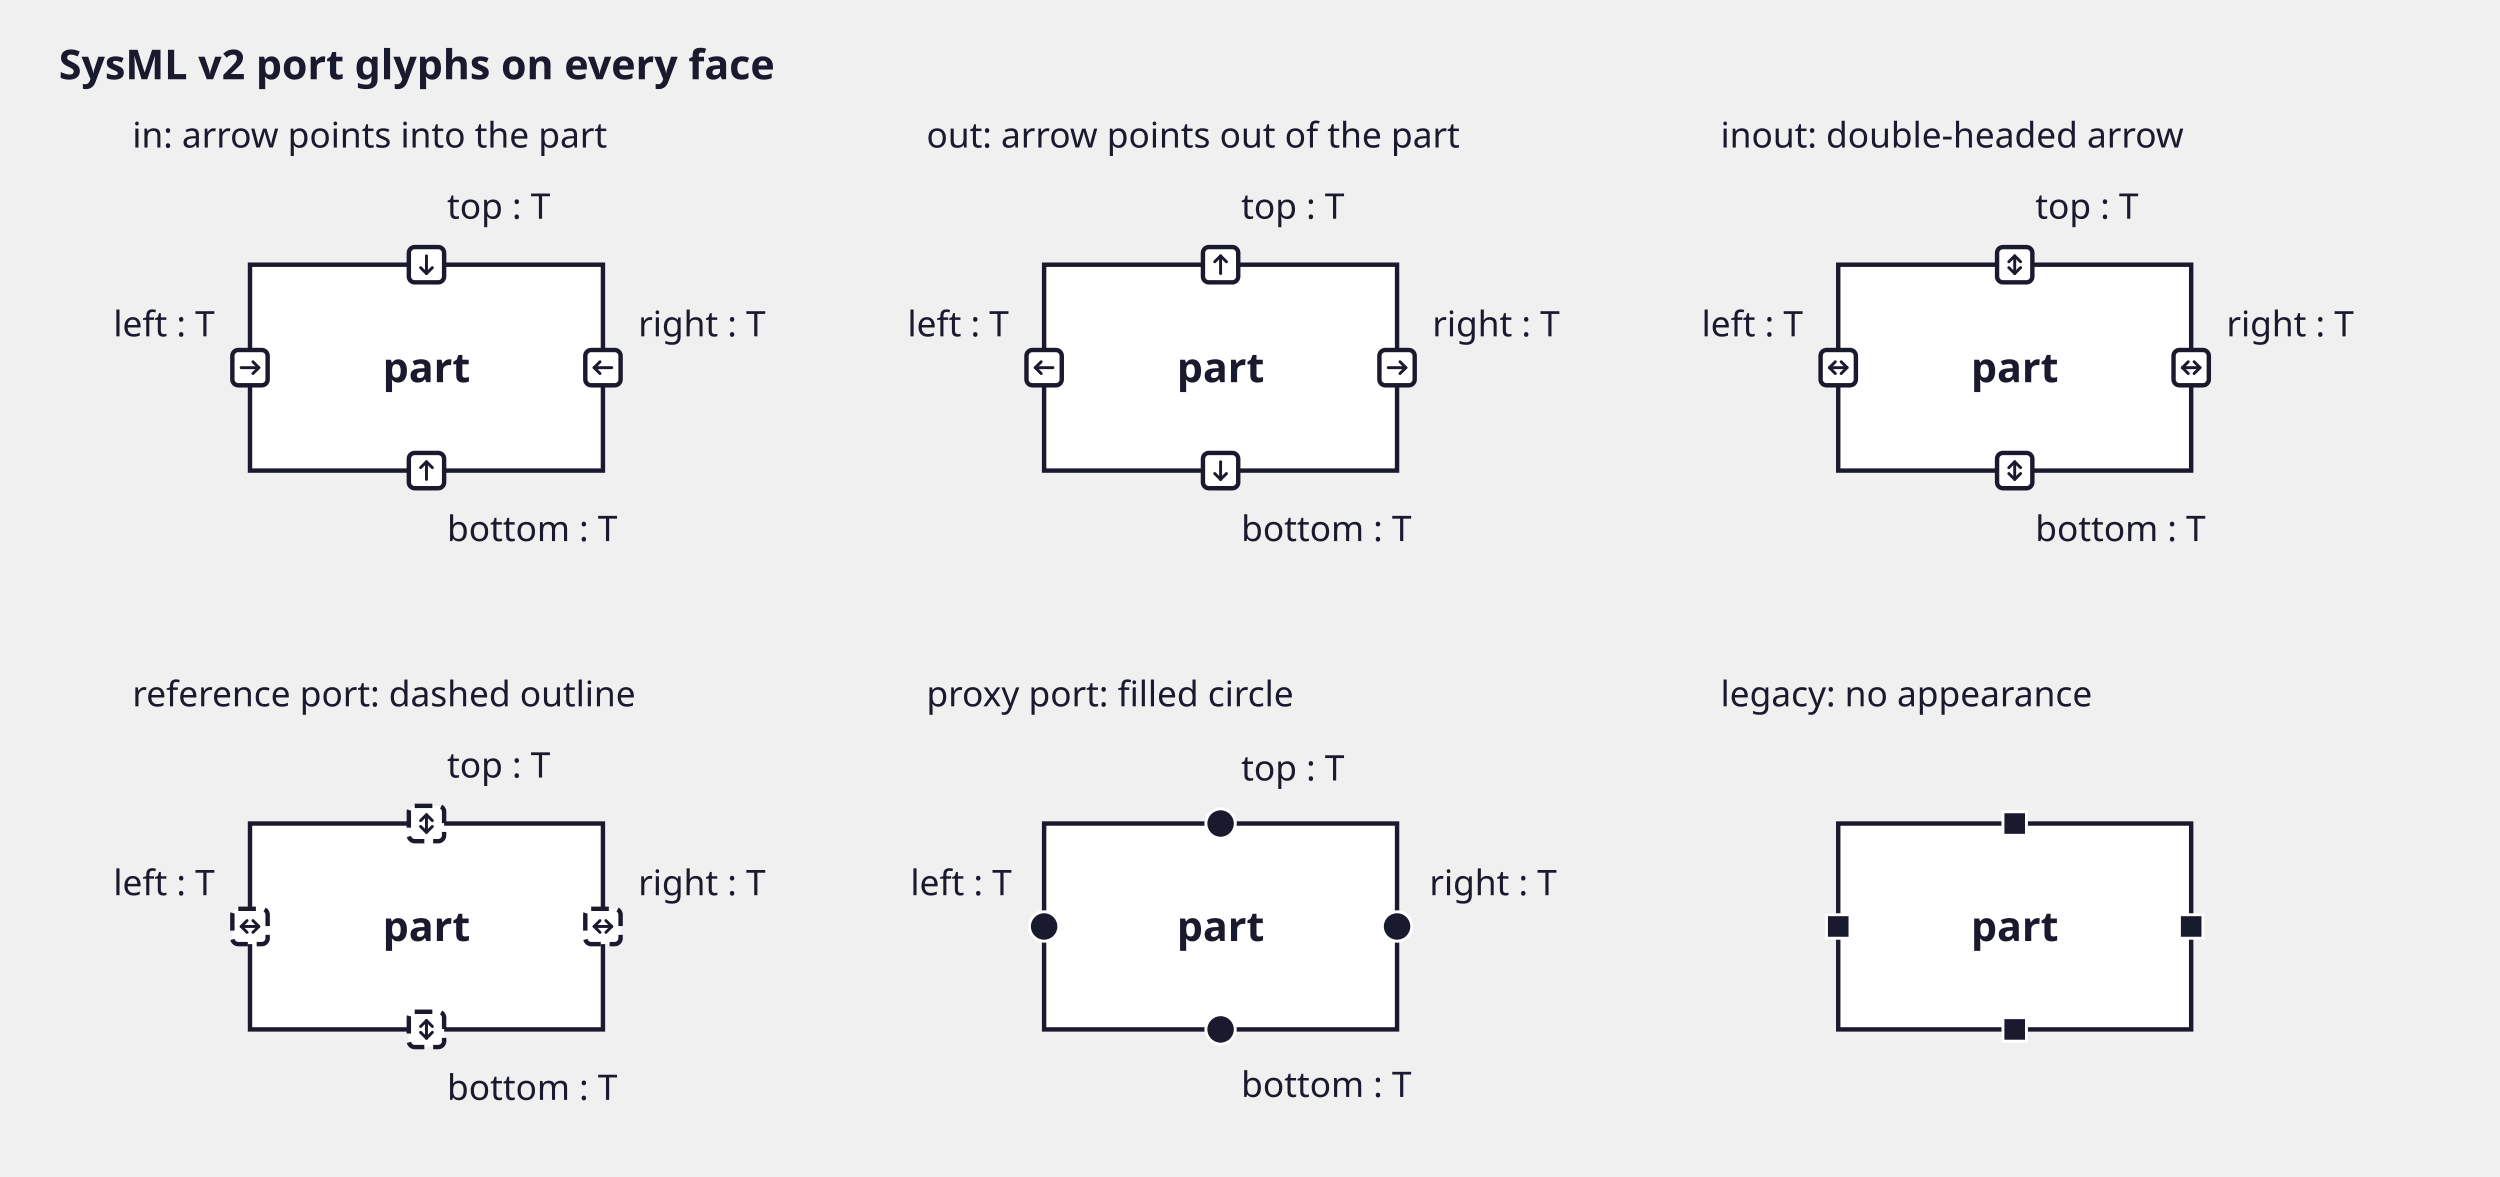
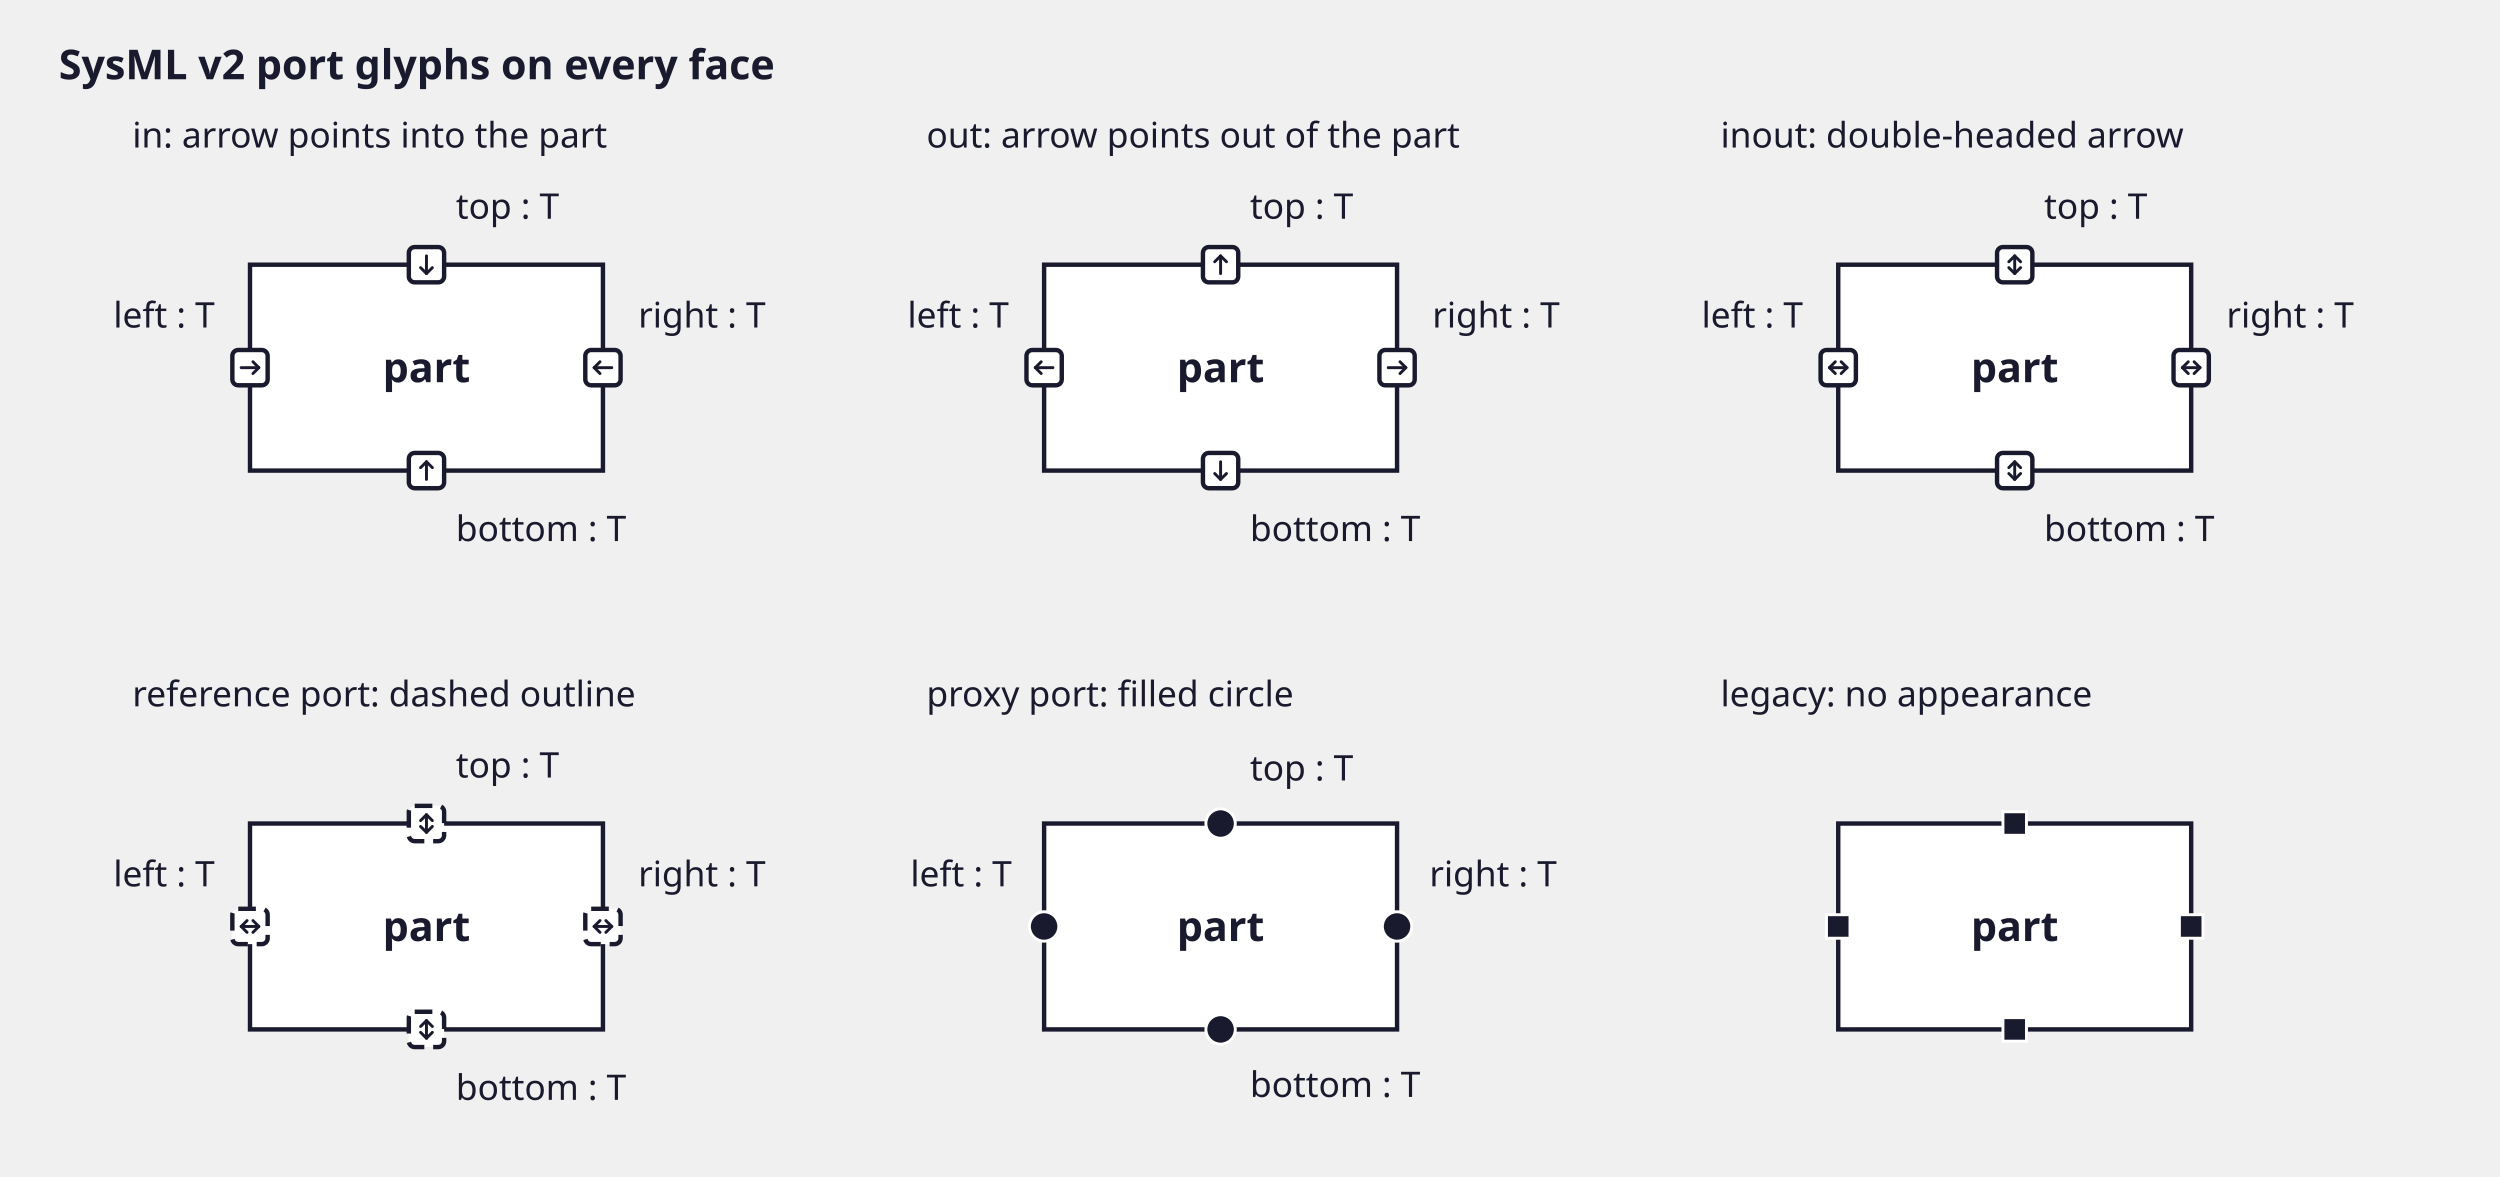
<svg xmlns="http://www.w3.org/2000/svg" width="850.00" height="400.00" viewBox="0 0 850.00 400.00">
  <defs>
    <marker id="line-end-open-chevron" markerWidth="10.248" markerHeight="7" refX="10.248" refY="3.5" orient="auto">
      <polyline points="0 0, 10 3.5, 0 7" fill="none" stroke="#1A1A2E" stroke-width="1.50" stroke-linejoin="bevel" />
    </marker>
    <marker id="line-end-hollow-triangle" markerWidth="10.248" markerHeight="7" refX="10.248" refY="3.5" orient="auto">
      <polygon points="0 0, 10 3.5, 0 7" fill="#FFFFFF" stroke="#1A1A2E" stroke-width="1.50" stroke-linejoin="bevel" />
    </marker>
    <marker id="line-end-filled-arrow" markerWidth="10.248" markerHeight="7" refX="10.248" refY="3.5" orient="auto">
      <polygon points="0 0, 10 3.5, 0 7" fill="#1A1A2E" stroke="#1A1A2E" stroke-width="1.50" stroke-linejoin="bevel" />
    </marker>
    <marker id="line-end-hollow-triangle-crossbar" markerWidth="14.748" markerHeight="7" refX="14.748" refY="3.5" orient="auto">
      <polygon points="4.5 0, 14.5 3.5, 4.5 7" fill="#FFFFFF" stroke="#1A1A2E" stroke-width="1.50" stroke-linejoin="bevel" />
      <line x1="1" y1="0" x2="1" y2="7" stroke="#1A1A2E" stroke-width="1.50" />
    </marker>
    <marker id="line-end-hollow-diamond" markerWidth="14" markerHeight="8" refX="13.416" refY="4" orient="auto">
      <polygon points="1 4, 7 0, 13 4, 7 8" fill="#FFFFFF" stroke="#1A1A2E" stroke-width="1.50" stroke-linejoin="bevel" />
    </marker>
    <marker id="line-end-filled-diamond" markerWidth="14" markerHeight="8" refX="13.416" refY="4" orient="auto">
      <polygon points="1 4, 7 0, 13 4, 7 8" fill="#1A1A2E" stroke="#1A1A2E" stroke-width="1.50" stroke-linejoin="bevel" />
    </marker>
    <marker id="line-end-circle" markerWidth="10" markerHeight="10" refX="9.75" refY="5" orient="auto">
      <circle cx="5" cy="5" r="4" fill="#FFFFFF" stroke="#1A1A2E" stroke-width="1.50" />
    </marker>
    <marker id="line-end-bar" markerWidth="4" markerHeight="12" refX="2.75" refY="6" orient="auto">
      <line x1="2" y1="0" x2="2" y2="12" stroke="#1A1A2E" stroke-width="1.50" />
    </marker>
    <filter id="label-bg" x="-0.05" y="-0.05" width="1.1" height="1.1">
      <feFlood flood-color="#FFFFFF" />
      <feComposite in="SourceGraphic" operator="over" />
    </filter>
  </defs>
  <text x="20.00" y="22.00" font-family="Noto Sans, sans-serif" font-size="14.00" font-weight="bold" font-style="normal" fill="#1A1A2E" text-anchor="start" dominant-baseline="middle">SysML v2 port glyphs on every face</text>
  <text x="45.00" y="46.00" font-family="Noto Sans, sans-serif" font-size="12.00" font-weight="normal" font-style="normal" fill="#1A1A2E" text-anchor="start" dominant-baseline="middle">in: arrow points into the part</text>
  <rect x="85.00" y="90.00" width="120.00" height="70.00" fill="#FFFFFF" stroke="#1A1A2E" stroke-width="1.50" />
  <text x="145.00" y="125.00" font-family="Noto Sans, sans-serif" font-size="14.00" font-weight="bold" fill="#1A1A2E" text-anchor="middle" dominant-baseline="middle">part</text>
  <rect x="79.00" y="119.00" width="12.00" height="12.00" rx="2.00" ry="2.00" fill="#FFFFFF" stroke="#1A1A2E" stroke-width="1.50" />
  <polyline points="82.00,125.00 88.00,125.00" fill="none" stroke="#1A1A2E" stroke-width="1.00" stroke-linecap="round" stroke-linejoin="round" />
  <polyline points="86.00,127.00 88.00,125.00 86.00,123.00" fill="none" stroke="#1A1A2E" stroke-width="1.00" stroke-linecap="round" stroke-linejoin="round" />
-   <text x="73.00" y="110.20" font-family="Noto Sans, sans-serif" font-size="12.00" fill="#1A1A2E" text-anchor="end" dominant-baseline="middle">left : T</text>
+   <text x="73.00" y="107.20" font-family="Noto Sans, sans-serif" font-size="12.00" fill="#1A1A2E" text-anchor="end" dominant-baseline="middle">left : T</text>
  <rect x="199.00" y="119.00" width="12.00" height="12.00" rx="2.00" ry="2.00" fill="#FFFFFF" stroke="#1A1A2E" stroke-width="1.50" />
  <polyline points="208.00,125.00 202.00,125.00" fill="none" stroke="#1A1A2E" stroke-width="1.00" stroke-linecap="round" stroke-linejoin="round" />
  <polyline points="204.00,123.00 202.00,125.00 204.00,127.00" fill="none" stroke="#1A1A2E" stroke-width="1.00" stroke-linecap="round" stroke-linejoin="round" />
-   <text x="217.00" y="110.20" font-family="Noto Sans, sans-serif" font-size="12.00" fill="#1A1A2E" text-anchor="start" dominant-baseline="middle">right : T</text>
+   <text x="217.00" y="107.20" font-family="Noto Sans, sans-serif" font-size="12.00" fill="#1A1A2E" text-anchor="start" dominant-baseline="middle">right : T</text>
  <rect x="139.00" y="84.00" width="12.00" height="12.00" rx="2.00" ry="2.00" fill="#FFFFFF" stroke="#1A1A2E" stroke-width="1.50" />
  <polyline points="145.00,87.00 145.00,93.00" fill="none" stroke="#1A1A2E" stroke-width="1.00" stroke-linecap="round" stroke-linejoin="round" />
  <polyline points="143.00,91.00 145.00,93.00 147.00,91.00" fill="none" stroke="#1A1A2E" stroke-width="1.00" stroke-linecap="round" stroke-linejoin="round" />
-   <text x="152.00" y="70.20" font-family="Noto Sans, sans-serif" font-size="12.00" fill="#1A1A2E" text-anchor="start" dominant-baseline="middle">top : T</text>
+   <text x="155.00" y="70.20" font-family="Noto Sans, sans-serif" font-size="12.00" fill="#1A1A2E" text-anchor="start" dominant-baseline="middle">top : T</text>
  <rect x="139.00" y="154.00" width="12.00" height="12.00" rx="2.00" ry="2.00" fill="#FFFFFF" stroke="#1A1A2E" stroke-width="1.50" />
  <polyline points="145.00,163.00 145.00,157.00" fill="none" stroke="#1A1A2E" stroke-width="1.00" stroke-linecap="round" stroke-linejoin="round" />
  <polyline points="147.00,159.00 145.00,157.00 143.00,159.00" fill="none" stroke="#1A1A2E" stroke-width="1.00" stroke-linecap="round" stroke-linejoin="round" />
-   <text x="152.00" y="179.80" font-family="Noto Sans, sans-serif" font-size="12.00" fill="#1A1A2E" text-anchor="start" dominant-baseline="middle">bottom : T</text>
+   <text x="155.00" y="179.80" font-family="Noto Sans, sans-serif" font-size="12.00" fill="#1A1A2E" text-anchor="start" dominant-baseline="middle">bottom : T</text>
  <text x="315.00" y="46.00" font-family="Noto Sans, sans-serif" font-size="12.00" font-weight="normal" font-style="normal" fill="#1A1A2E" text-anchor="start" dominant-baseline="middle">out: arrow points out of the part</text>
  <rect x="355.00" y="90.00" width="120.00" height="70.00" fill="#FFFFFF" stroke="#1A1A2E" stroke-width="1.50" />
  <text x="415.00" y="125.00" font-family="Noto Sans, sans-serif" font-size="14.00" font-weight="bold" fill="#1A1A2E" text-anchor="middle" dominant-baseline="middle">part</text>
  <rect x="349.00" y="119.00" width="12.00" height="12.00" rx="2.00" ry="2.00" fill="#FFFFFF" stroke="#1A1A2E" stroke-width="1.50" />
  <polyline points="352.00,125.00 358.00,125.00" fill="none" stroke="#1A1A2E" stroke-width="1.00" stroke-linecap="round" stroke-linejoin="round" />
  <polyline points="354.00,127.00 352.00,125.00 354.00,123.00" fill="none" stroke="#1A1A2E" stroke-width="1.00" stroke-linecap="round" stroke-linejoin="round" />
-   <text x="343.00" y="110.20" font-family="Noto Sans, sans-serif" font-size="12.00" fill="#1A1A2E" text-anchor="end" dominant-baseline="middle">left : T</text>
+   <text x="343.00" y="107.20" font-family="Noto Sans, sans-serif" font-size="12.00" fill="#1A1A2E" text-anchor="end" dominant-baseline="middle">left : T</text>
  <rect x="469.00" y="119.00" width="12.00" height="12.00" rx="2.00" ry="2.00" fill="#FFFFFF" stroke="#1A1A2E" stroke-width="1.50" />
  <polyline points="478.00,125.00 472.00,125.00" fill="none" stroke="#1A1A2E" stroke-width="1.00" stroke-linecap="round" stroke-linejoin="round" />
  <polyline points="476.00,123.00 478.00,125.00 476.00,127.00" fill="none" stroke="#1A1A2E" stroke-width="1.00" stroke-linecap="round" stroke-linejoin="round" />
-   <text x="487.00" y="110.20" font-family="Noto Sans, sans-serif" font-size="12.00" fill="#1A1A2E" text-anchor="start" dominant-baseline="middle">right : T</text>
+   <text x="487.00" y="107.20" font-family="Noto Sans, sans-serif" font-size="12.00" fill="#1A1A2E" text-anchor="start" dominant-baseline="middle">right : T</text>
  <rect x="409.00" y="84.00" width="12.00" height="12.00" rx="2.00" ry="2.00" fill="#FFFFFF" stroke="#1A1A2E" stroke-width="1.50" />
  <polyline points="415.00,87.00 415.00,93.00" fill="none" stroke="#1A1A2E" stroke-width="1.00" stroke-linecap="round" stroke-linejoin="round" />
  <polyline points="413.00,89.00 415.00,87.00 417.00,89.00" fill="none" stroke="#1A1A2E" stroke-width="1.00" stroke-linecap="round" stroke-linejoin="round" />
-   <text x="422.00" y="70.20" font-family="Noto Sans, sans-serif" font-size="12.00" fill="#1A1A2E" text-anchor="start" dominant-baseline="middle">top : T</text>
+   <text x="425.00" y="70.20" font-family="Noto Sans, sans-serif" font-size="12.00" fill="#1A1A2E" text-anchor="start" dominant-baseline="middle">top : T</text>
  <rect x="409.00" y="154.00" width="12.00" height="12.00" rx="2.00" ry="2.00" fill="#FFFFFF" stroke="#1A1A2E" stroke-width="1.50" />
  <polyline points="415.00,163.00 415.00,157.00" fill="none" stroke="#1A1A2E" stroke-width="1.00" stroke-linecap="round" stroke-linejoin="round" />
  <polyline points="417.00,161.00 415.00,163.00 413.00,161.00" fill="none" stroke="#1A1A2E" stroke-width="1.00" stroke-linecap="round" stroke-linejoin="round" />
-   <text x="422.00" y="179.80" font-family="Noto Sans, sans-serif" font-size="12.00" fill="#1A1A2E" text-anchor="start" dominant-baseline="middle">bottom : T</text>
+   <text x="425.00" y="179.80" font-family="Noto Sans, sans-serif" font-size="12.00" fill="#1A1A2E" text-anchor="start" dominant-baseline="middle">bottom : T</text>
  <text x="585.00" y="46.00" font-family="Noto Sans, sans-serif" font-size="12.00" font-weight="normal" font-style="normal" fill="#1A1A2E" text-anchor="start" dominant-baseline="middle">inout: double-headed arrow</text>
  <rect x="625.00" y="90.00" width="120.00" height="70.00" fill="#FFFFFF" stroke="#1A1A2E" stroke-width="1.50" />
  <text x="685.00" y="125.00" font-family="Noto Sans, sans-serif" font-size="14.00" font-weight="bold" fill="#1A1A2E" text-anchor="middle" dominant-baseline="middle">part</text>
  <rect x="619.00" y="119.00" width="12.00" height="12.00" rx="2.00" ry="2.00" fill="#FFFFFF" stroke="#1A1A2E" stroke-width="1.50" />
  <polyline points="622.00,125.00 628.00,125.00" fill="none" stroke="#1A1A2E" stroke-width="1.00" stroke-linecap="round" stroke-linejoin="round" />
  <polyline points="626.00,127.00 628.00,125.00 626.00,123.00" fill="none" stroke="#1A1A2E" stroke-width="1.00" stroke-linecap="round" stroke-linejoin="round" />
  <polyline points="624.00,127.00 622.00,125.00 624.00,123.00" fill="none" stroke="#1A1A2E" stroke-width="1.00" stroke-linecap="round" stroke-linejoin="round" />
-   <text x="613.00" y="110.20" font-family="Noto Sans, sans-serif" font-size="12.00" fill="#1A1A2E" text-anchor="end" dominant-baseline="middle">left : T</text>
+   <text x="613.00" y="107.20" font-family="Noto Sans, sans-serif" font-size="12.00" fill="#1A1A2E" text-anchor="end" dominant-baseline="middle">left : T</text>
  <rect x="739.00" y="119.00" width="12.00" height="12.00" rx="2.00" ry="2.00" fill="#FFFFFF" stroke="#1A1A2E" stroke-width="1.50" />
  <polyline points="748.00,125.00 742.00,125.00" fill="none" stroke="#1A1A2E" stroke-width="1.00" stroke-linecap="round" stroke-linejoin="round" />
  <polyline points="744.00,123.00 742.00,125.00 744.00,127.00" fill="none" stroke="#1A1A2E" stroke-width="1.00" stroke-linecap="round" stroke-linejoin="round" />
  <polyline points="746.00,123.00 748.00,125.00 746.00,127.00" fill="none" stroke="#1A1A2E" stroke-width="1.00" stroke-linecap="round" stroke-linejoin="round" />
-   <text x="757.00" y="110.20" font-family="Noto Sans, sans-serif" font-size="12.00" fill="#1A1A2E" text-anchor="start" dominant-baseline="middle">right : T</text>
+   <text x="757.00" y="107.20" font-family="Noto Sans, sans-serif" font-size="12.00" fill="#1A1A2E" text-anchor="start" dominant-baseline="middle">right : T</text>
  <rect x="679.00" y="84.00" width="12.00" height="12.00" rx="2.00" ry="2.00" fill="#FFFFFF" stroke="#1A1A2E" stroke-width="1.50" />
  <polyline points="685.00,87.00 685.00,93.00" fill="none" stroke="#1A1A2E" stroke-width="1.00" stroke-linecap="round" stroke-linejoin="round" />
  <polyline points="683.00,91.00 685.00,93.00 687.00,91.00" fill="none" stroke="#1A1A2E" stroke-width="1.00" stroke-linecap="round" stroke-linejoin="round" />
  <polyline points="683.00,89.00 685.00,87.00 687.00,89.00" fill="none" stroke="#1A1A2E" stroke-width="1.00" stroke-linecap="round" stroke-linejoin="round" />
-   <text x="692.00" y="70.20" font-family="Noto Sans, sans-serif" font-size="12.00" fill="#1A1A2E" text-anchor="start" dominant-baseline="middle">top : T</text>
+   <text x="695.00" y="70.20" font-family="Noto Sans, sans-serif" font-size="12.00" fill="#1A1A2E" text-anchor="start" dominant-baseline="middle">top : T</text>
  <rect x="679.00" y="154.00" width="12.00" height="12.00" rx="2.00" ry="2.00" fill="#FFFFFF" stroke="#1A1A2E" stroke-width="1.50" />
  <polyline points="685.00,163.00 685.00,157.00" fill="none" stroke="#1A1A2E" stroke-width="1.00" stroke-linecap="round" stroke-linejoin="round" />
  <polyline points="687.00,159.00 685.00,157.00 683.00,159.00" fill="none" stroke="#1A1A2E" stroke-width="1.00" stroke-linecap="round" stroke-linejoin="round" />
  <polyline points="687.00,161.00 685.00,163.00 683.00,161.00" fill="none" stroke="#1A1A2E" stroke-width="1.00" stroke-linecap="round" stroke-linejoin="round" />
-   <text x="692.00" y="179.80" font-family="Noto Sans, sans-serif" font-size="12.00" fill="#1A1A2E" text-anchor="start" dominant-baseline="middle">bottom : T</text>
+   <text x="695.00" y="179.80" font-family="Noto Sans, sans-serif" font-size="12.00" fill="#1A1A2E" text-anchor="start" dominant-baseline="middle">bottom : T</text>
  <text x="45.00" y="236.00" font-family="Noto Sans, sans-serif" font-size="12.00" font-weight="normal" font-style="normal" fill="#1A1A2E" text-anchor="start" dominant-baseline="middle">reference port: dashed outline</text>
  <rect x="85.00" y="280.00" width="120.00" height="70.00" fill="#FFFFFF" stroke="#1A1A2E" stroke-width="1.50" />
  <text x="145.00" y="315.00" font-family="Noto Sans, sans-serif" font-size="14.00" font-weight="bold" fill="#1A1A2E" text-anchor="middle" dominant-baseline="middle">part</text>
  <rect x="79.00" y="309.00" width="12.00" height="12.00" rx="2.00" ry="2.00" fill="#FFFFFF" stroke="#1A1A2E" stroke-width="1.50" stroke-dasharray="6 3" />
  <polyline points="82.00,315.00 88.00,315.00" fill="none" stroke="#1A1A2E" stroke-width="1.00" stroke-linecap="round" stroke-linejoin="round" />
  <polyline points="86.00,317.00 88.00,315.00 86.00,313.00" fill="none" stroke="#1A1A2E" stroke-width="1.00" stroke-linecap="round" stroke-linejoin="round" />
  <polyline points="84.00,317.00 82.00,315.00 84.00,313.00" fill="none" stroke="#1A1A2E" stroke-width="1.00" stroke-linecap="round" stroke-linejoin="round" />
-   <text x="73.00" y="300.20" font-family="Noto Sans, sans-serif" font-size="12.00" fill="#1A1A2E" text-anchor="end" dominant-baseline="middle">left : T</text>
+   <text x="73.00" y="297.20" font-family="Noto Sans, sans-serif" font-size="12.00" fill="#1A1A2E" text-anchor="end" dominant-baseline="middle">left : T</text>
  <rect x="199.00" y="309.00" width="12.00" height="12.00" rx="2.00" ry="2.00" fill="#FFFFFF" stroke="#1A1A2E" stroke-width="1.50" stroke-dasharray="6 3" />
  <polyline points="208.00,315.00 202.00,315.00" fill="none" stroke="#1A1A2E" stroke-width="1.00" stroke-linecap="round" stroke-linejoin="round" />
  <polyline points="204.00,313.00 202.00,315.00 204.00,317.00" fill="none" stroke="#1A1A2E" stroke-width="1.00" stroke-linecap="round" stroke-linejoin="round" />
  <polyline points="206.00,313.00 208.00,315.00 206.00,317.00" fill="none" stroke="#1A1A2E" stroke-width="1.00" stroke-linecap="round" stroke-linejoin="round" />
-   <text x="217.00" y="300.20" font-family="Noto Sans, sans-serif" font-size="12.00" fill="#1A1A2E" text-anchor="start" dominant-baseline="middle">right : T</text>
+   <text x="217.00" y="297.20" font-family="Noto Sans, sans-serif" font-size="12.00" fill="#1A1A2E" text-anchor="start" dominant-baseline="middle">right : T</text>
  <rect x="139.00" y="274.00" width="12.00" height="12.00" rx="2.00" ry="2.00" fill="#FFFFFF" stroke="#1A1A2E" stroke-width="1.50" stroke-dasharray="6 3" />
  <polyline points="145.00,277.00 145.00,283.00" fill="none" stroke="#1A1A2E" stroke-width="1.00" stroke-linecap="round" stroke-linejoin="round" />
  <polyline points="143.00,281.00 145.00,283.00 147.00,281.00" fill="none" stroke="#1A1A2E" stroke-width="1.00" stroke-linecap="round" stroke-linejoin="round" />
  <polyline points="143.00,279.00 145.00,277.00 147.00,279.00" fill="none" stroke="#1A1A2E" stroke-width="1.00" stroke-linecap="round" stroke-linejoin="round" />
-   <text x="152.00" y="260.20" font-family="Noto Sans, sans-serif" font-size="12.00" fill="#1A1A2E" text-anchor="start" dominant-baseline="middle">top : T</text>
+   <text x="155.00" y="260.20" font-family="Noto Sans, sans-serif" font-size="12.00" fill="#1A1A2E" text-anchor="start" dominant-baseline="middle">top : T</text>
  <rect x="139.00" y="344.00" width="12.00" height="12.00" rx="2.00" ry="2.00" fill="#FFFFFF" stroke="#1A1A2E" stroke-width="1.50" stroke-dasharray="6 3" />
  <polyline points="145.00,353.00 145.00,347.00" fill="none" stroke="#1A1A2E" stroke-width="1.00" stroke-linecap="round" stroke-linejoin="round" />
  <polyline points="147.00,349.00 145.00,347.00 143.00,349.00" fill="none" stroke="#1A1A2E" stroke-width="1.00" stroke-linecap="round" stroke-linejoin="round" />
  <polyline points="147.00,351.00 145.00,353.00 143.00,351.00" fill="none" stroke="#1A1A2E" stroke-width="1.00" stroke-linecap="round" stroke-linejoin="round" />
-   <text x="152.00" y="369.80" font-family="Noto Sans, sans-serif" font-size="12.00" fill="#1A1A2E" text-anchor="start" dominant-baseline="middle">bottom : T</text>
+   <text x="155.00" y="369.80" font-family="Noto Sans, sans-serif" font-size="12.00" fill="#1A1A2E" text-anchor="start" dominant-baseline="middle">bottom : T</text>
  <text x="315.00" y="236.00" font-family="Noto Sans, sans-serif" font-size="12.00" font-weight="normal" font-style="normal" fill="#1A1A2E" text-anchor="start" dominant-baseline="middle">proxy port: filled circle</text>
  <rect x="355.00" y="280.00" width="120.00" height="70.00" fill="#FFFFFF" stroke="#1A1A2E" stroke-width="1.50" />
  <text x="415.00" y="315.00" font-family="Noto Sans, sans-serif" font-size="14.00" font-weight="bold" fill="#1A1A2E" text-anchor="middle" dominant-baseline="middle">part</text>
  <circle cx="355.00" cy="315.00" r="5.00" fill="#1A1A2E" stroke="#FFFFFF" stroke-width="1.00" />
-   <text x="344.00" y="300.20" font-family="Noto Sans, sans-serif" font-size="12.00" fill="#1A1A2E" text-anchor="end" dominant-baseline="middle">left : T</text>
+   <text x="344.00" y="297.20" font-family="Noto Sans, sans-serif" font-size="12.00" fill="#1A1A2E" text-anchor="end" dominant-baseline="middle">left : T</text>
  <circle cx="475.00" cy="315.00" r="5.00" fill="#1A1A2E" stroke="#FFFFFF" stroke-width="1.00" />
-   <text x="486.00" y="300.20" font-family="Noto Sans, sans-serif" font-size="12.00" fill="#1A1A2E" text-anchor="start" dominant-baseline="middle">right : T</text>
+   <text x="486.00" y="297.20" font-family="Noto Sans, sans-serif" font-size="12.00" fill="#1A1A2E" text-anchor="start" dominant-baseline="middle">right : T</text>
  <circle cx="415.00" cy="280.00" r="5.00" fill="#1A1A2E" stroke="#FFFFFF" stroke-width="1.00" />
-   <text x="422.00" y="261.20" font-family="Noto Sans, sans-serif" font-size="12.00" fill="#1A1A2E" text-anchor="start" dominant-baseline="middle">top : T</text>
+   <text x="425.00" y="261.20" font-family="Noto Sans, sans-serif" font-size="12.00" fill="#1A1A2E" text-anchor="start" dominant-baseline="middle">top : T</text>
  <circle cx="415.00" cy="350.00" r="5.00" fill="#1A1A2E" stroke="#FFFFFF" stroke-width="1.00" />
-   <text x="422.00" y="368.80" font-family="Noto Sans, sans-serif" font-size="12.00" fill="#1A1A2E" text-anchor="start" dominant-baseline="middle">bottom : T</text>
+   <text x="425.00" y="368.80" font-family="Noto Sans, sans-serif" font-size="12.00" fill="#1A1A2E" text-anchor="start" dominant-baseline="middle">bottom : T</text>
  <text x="585.00" y="236.00" font-family="Noto Sans, sans-serif" font-size="12.00" font-weight="normal" font-style="normal" fill="#1A1A2E" text-anchor="start" dominant-baseline="middle">legacy: no appearance</text>
  <rect x="625.00" y="280.00" width="120.00" height="70.00" fill="#FFFFFF" stroke="#1A1A2E" stroke-width="1.50" />
  <text x="685.00" y="315.00" font-family="Noto Sans, sans-serif" font-size="14.00" font-weight="bold" fill="#1A1A2E" text-anchor="middle" dominant-baseline="middle">part</text>
  <rect x="621.00" y="311.00" width="8.00" height="8.00" fill="#1A1A2E" stroke="#FFFFFF" stroke-width="1.00" />
  <rect x="741.00" y="311.00" width="8.00" height="8.00" fill="#1A1A2E" stroke="#FFFFFF" stroke-width="1.00" />
  <rect x="681.00" y="276.00" width="8.00" height="8.00" fill="#1A1A2E" stroke="#FFFFFF" stroke-width="1.00" />
  <rect x="681.00" y="346.00" width="8.00" height="8.00" fill="#1A1A2E" stroke="#FFFFFF" stroke-width="1.00" />
</svg>
